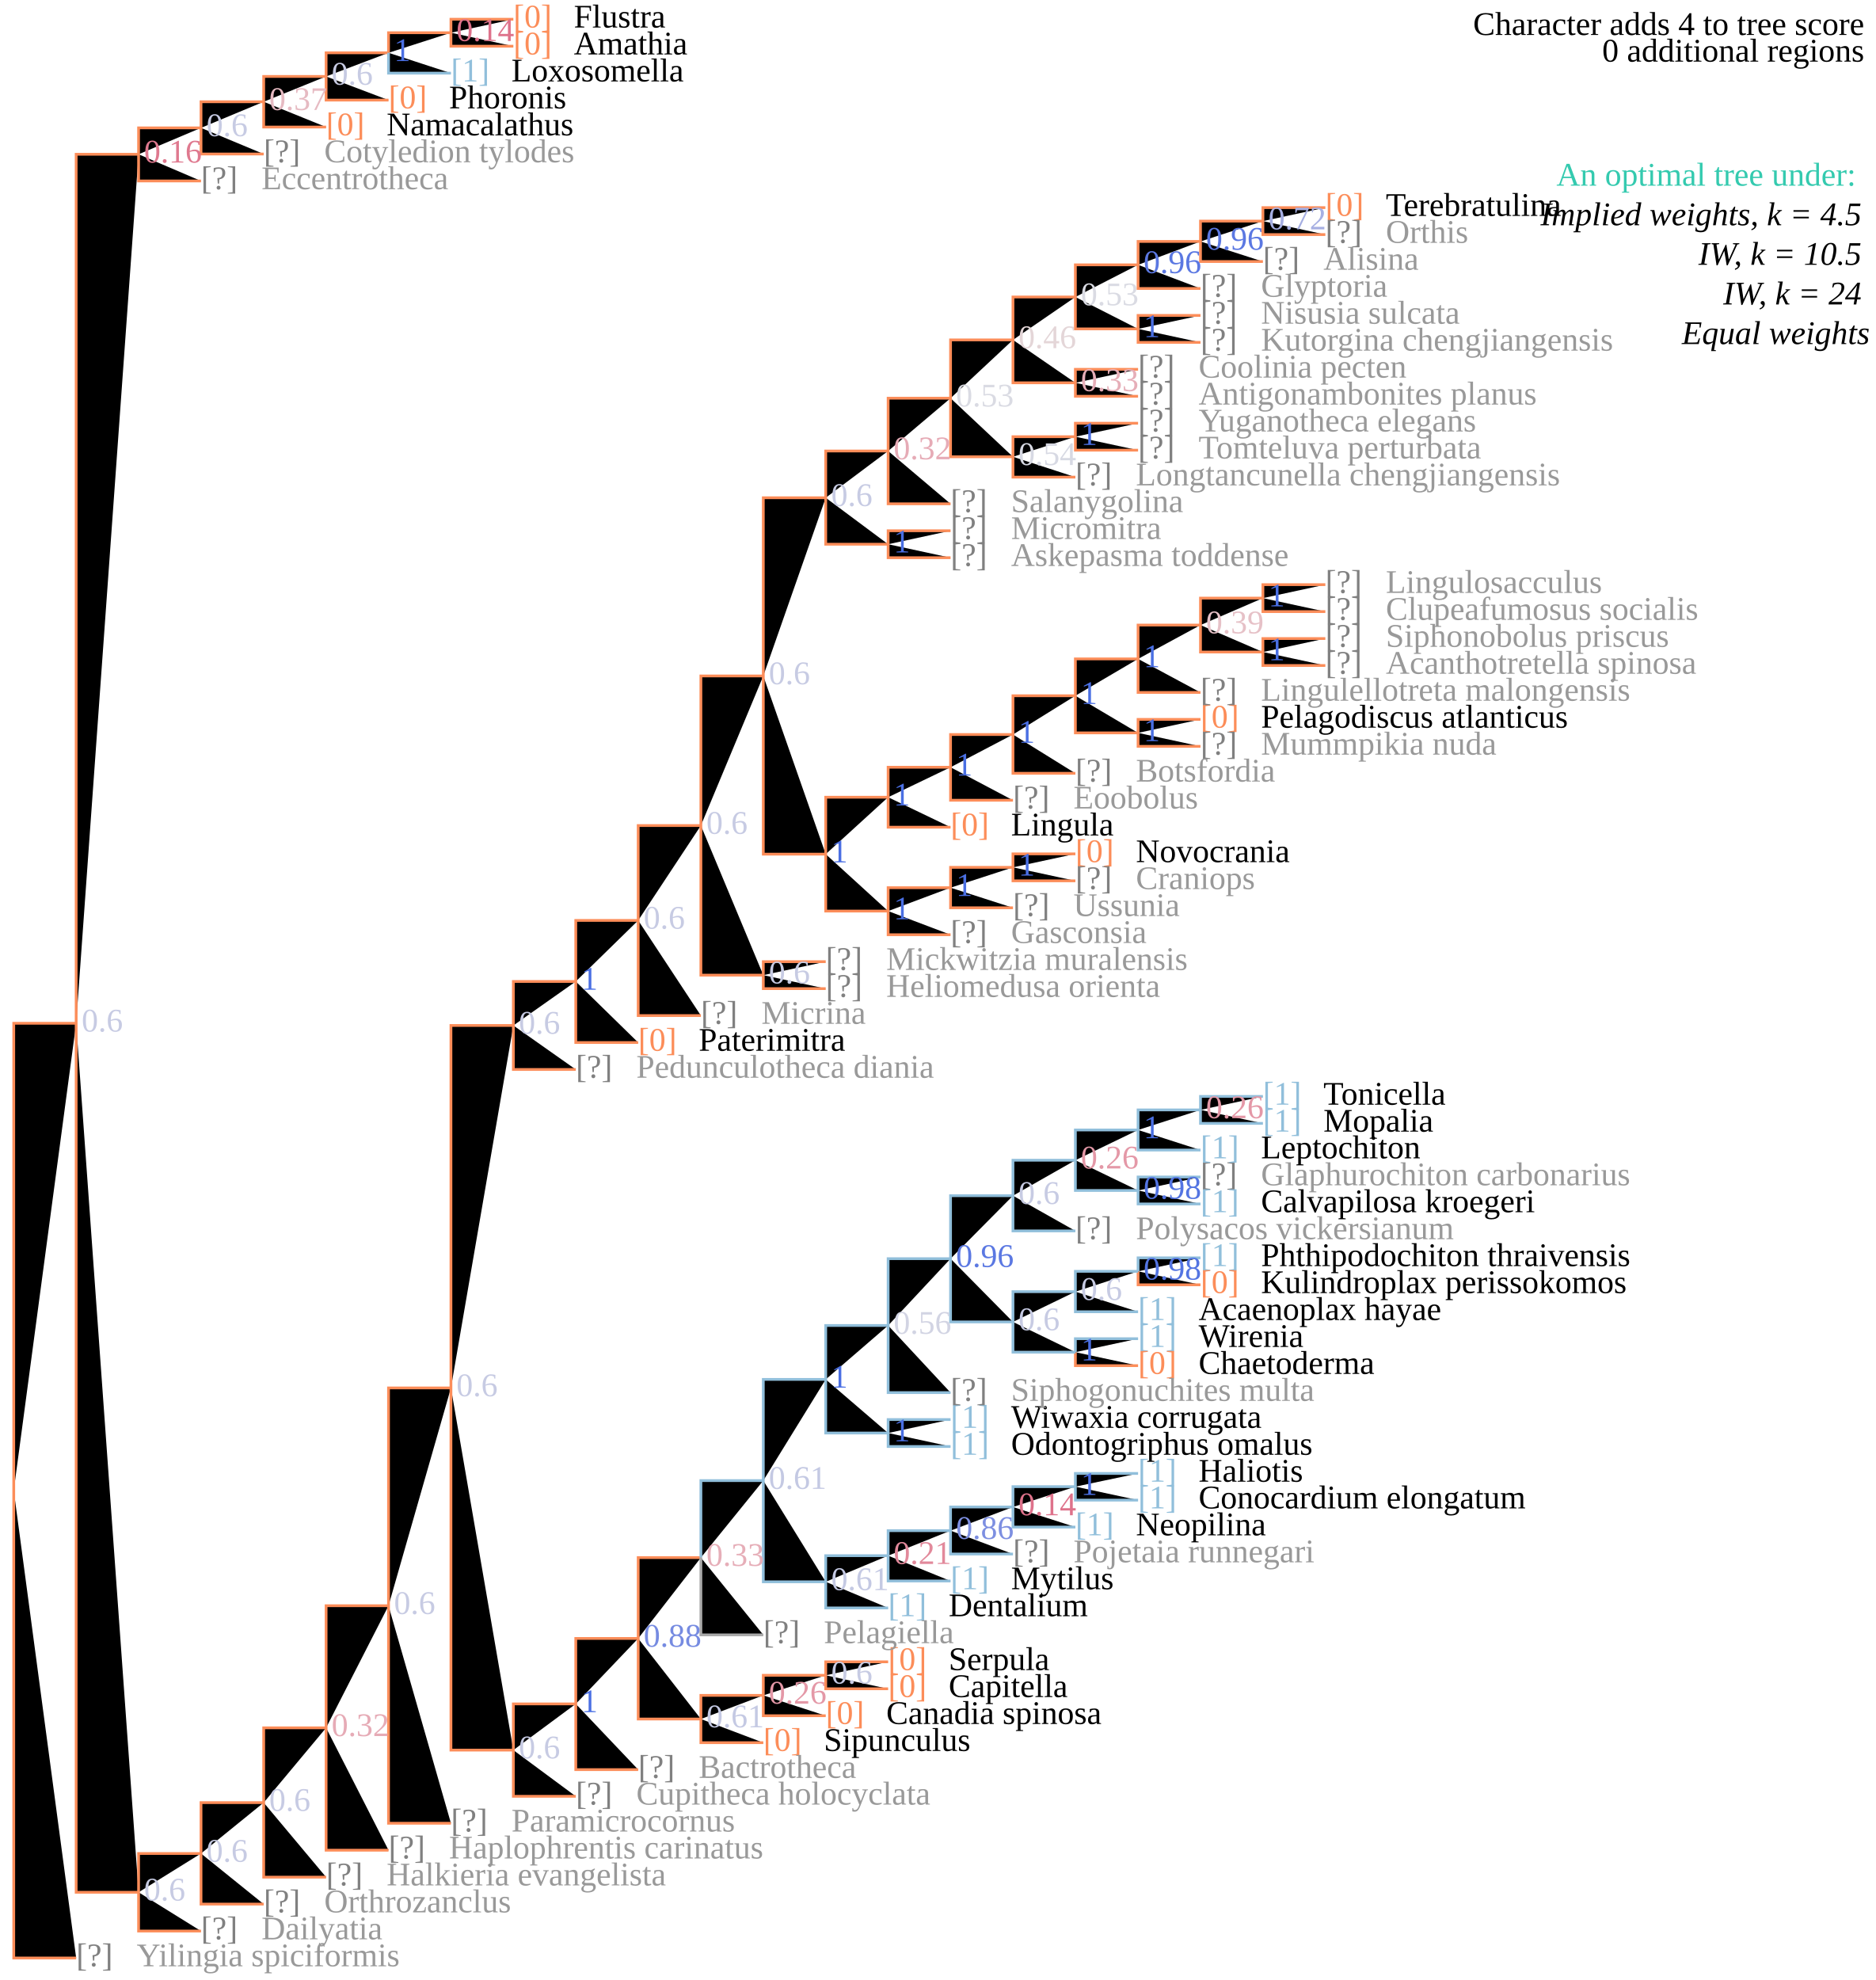
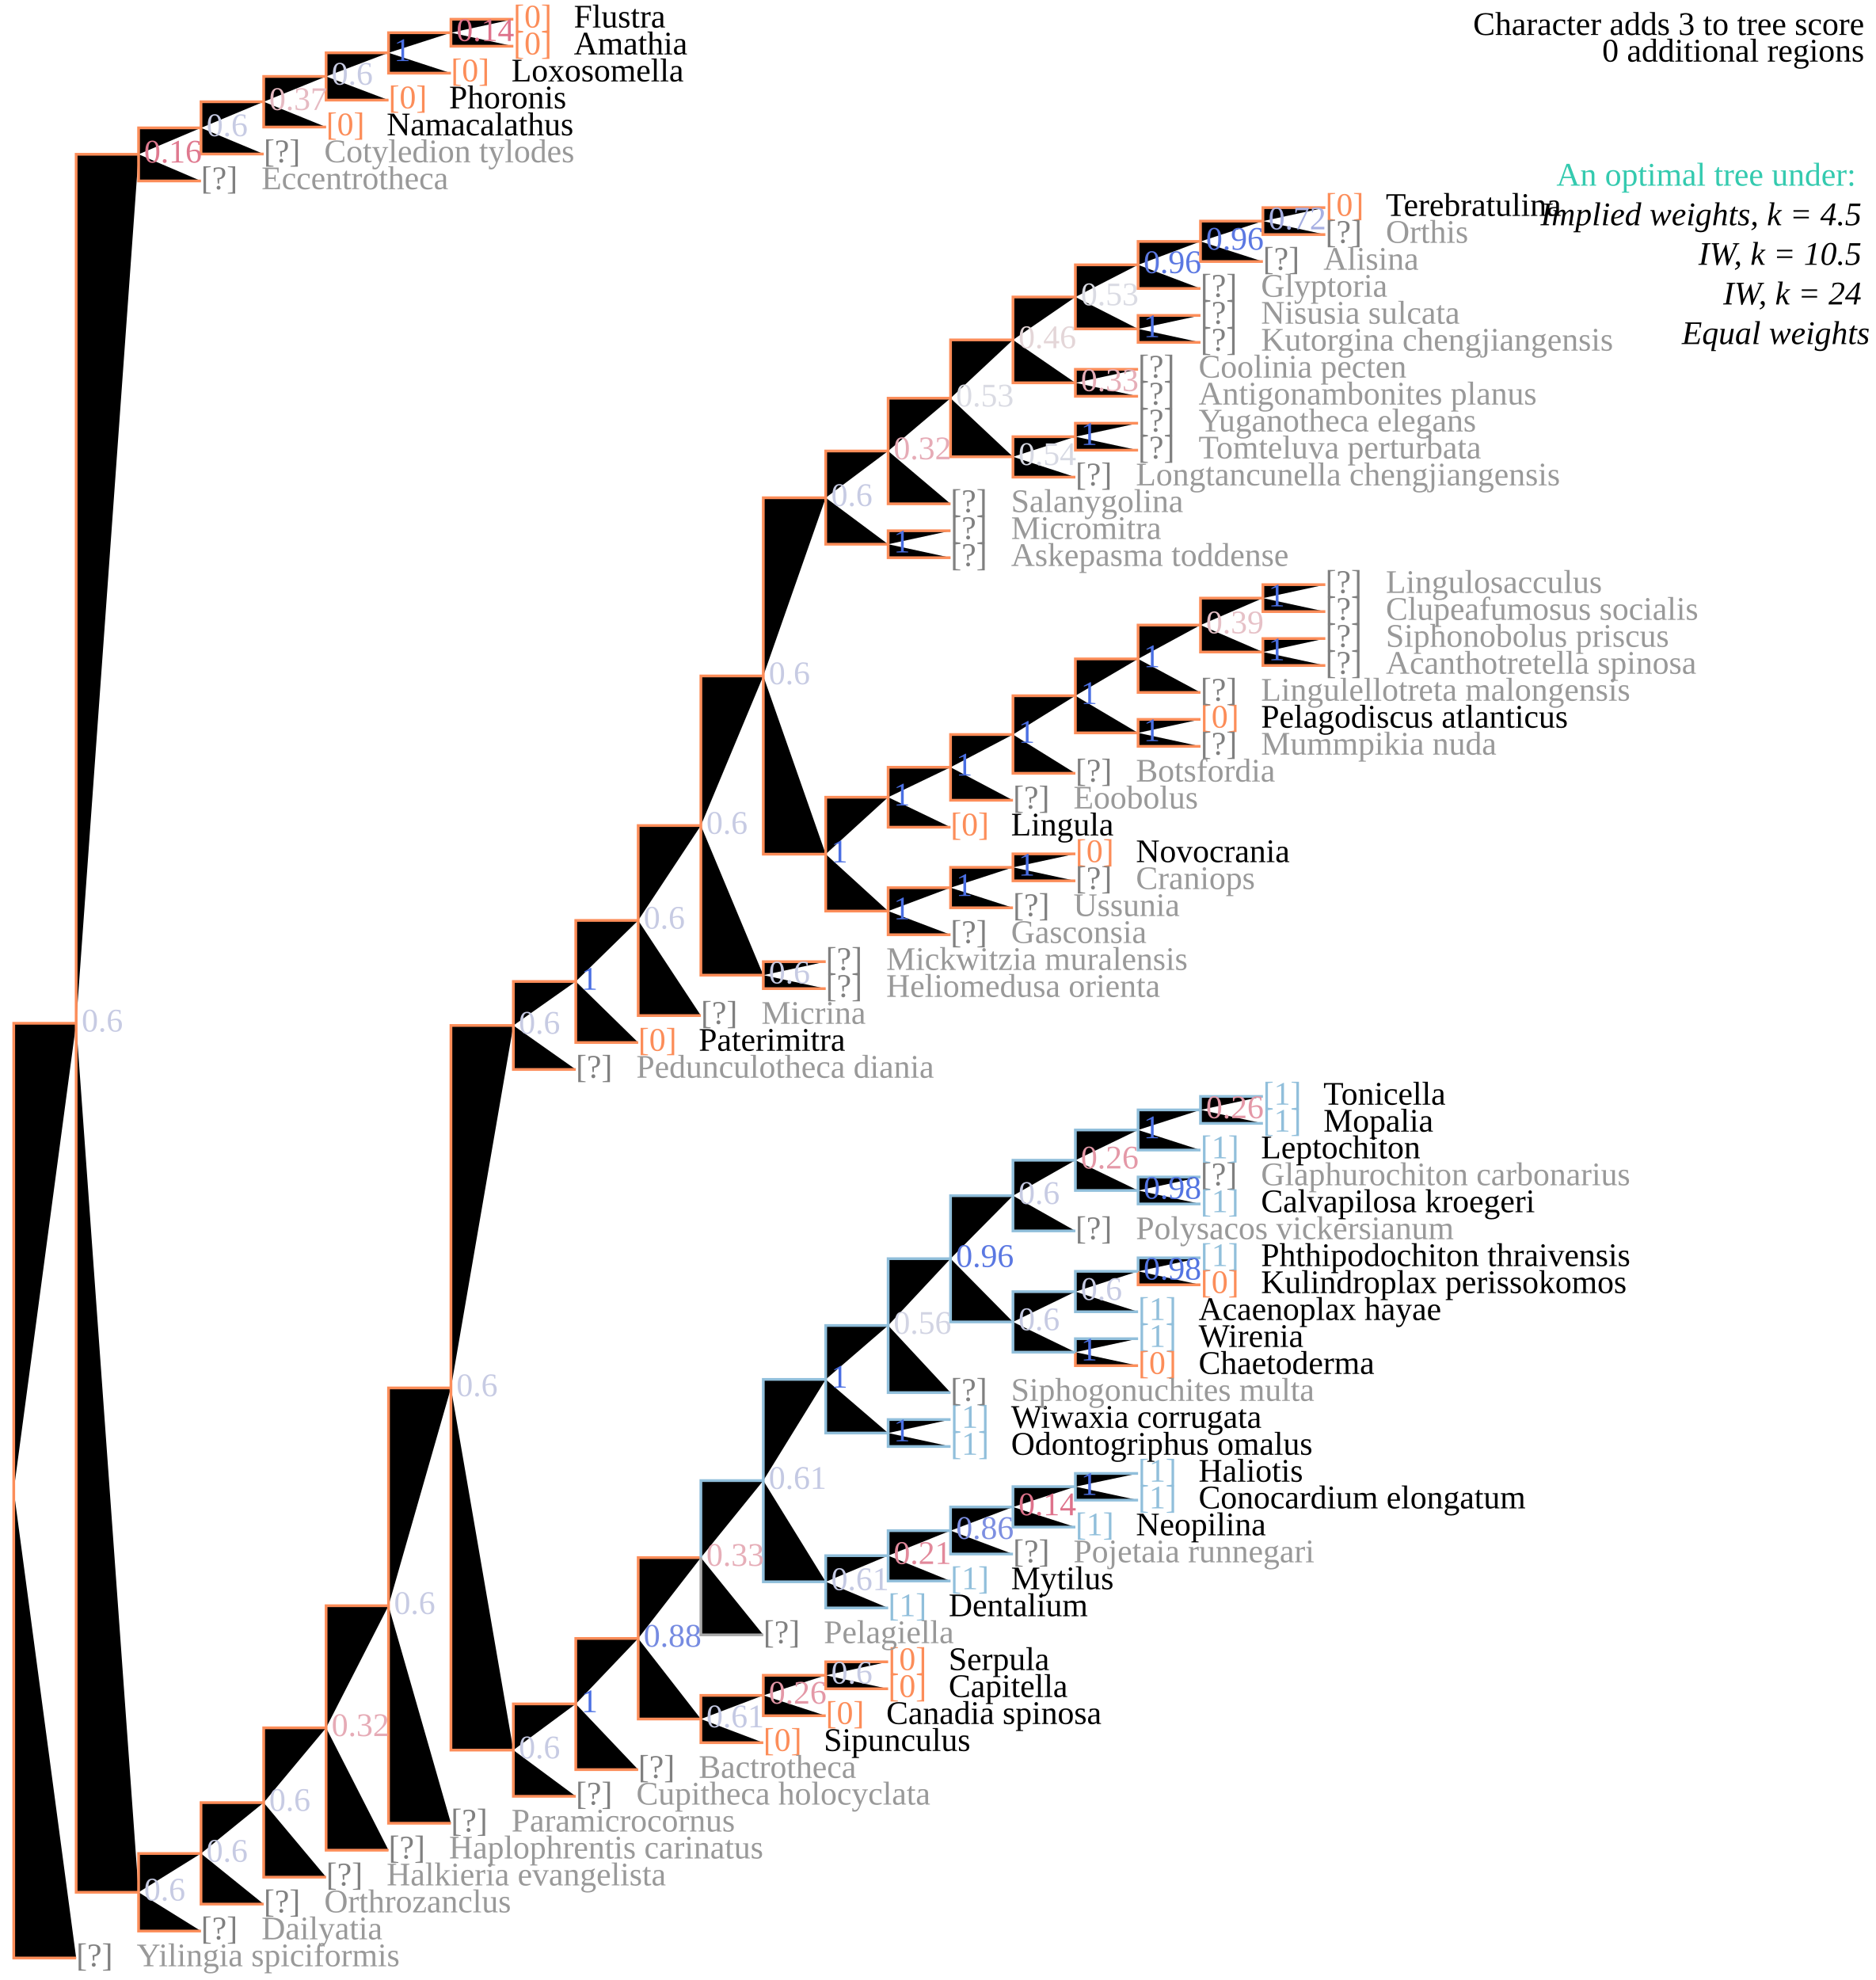
<svg xmlns="http://www.w3.org/2000/svg" version="1.1" viewBox="0 0 682 720" preserveAspectRatio="xMidYMid meet" class="tree" data-char="28">
-   <text x="678" y="12.7" text-anchor="end" class="stepsLabel">Character adds <tspan class="score">4</tspan> to tree score</text>
+   <text x="678" y="12.7" text-anchor="end" class="stepsLabel">Character adds <tspan class="score">3</tspan> to tree score</text>
  <text x="678" y="22.4" text-anchor="end" class="stepsLabel">
    <tspan class="score">0</tspan> additional regions</text>
  <text x="678" y="32.1" text-anchor="end" class="stepsLabel" />
  <text x="678" y="51.5" text-anchor="end" class="stepsLabel">
    <tspan dy="16" fill="#34caaf">An optimal tree under:</tspan>
    <tspan x="680" style="font-style:italic" class="notThisAn" dy="1.2em">Implied weights, k = 4.5</tspan>
    <tspan x="680" style="font-style:italic" class="notThisAn" dy="1.2em">IW, k = 10.5</tspan>
    <tspan x="680" style="font-style:italic" class="notThisAn" dy="1.2em">IW, k = 24</tspan>
    <tspan x="680" style="font-style:italic" class="thisAn" dy="1.2em">Equal weights</tspan>
  </text>
  <text x="323" y="607.3" fill="#fc8d59" class="flag">[0]</text>
  <text x="345" y="607.3" fill="#000" class="taxonLabel">Serpula</text>
  <text x="323" y="617.1" fill="#fc8d59" class="flag">[0]</text>
  <text x="345" y="617.1" fill="#000" class="taxonLabel">Capitella</text>
  <text x="300.3" y="626.9" fill="#fc8d59" class="flag">[0]</text>
  <text x="322.3" y="626.9" fill="#000" class="taxonLabel">Canadia spinosa</text>
  <text x="277.6" y="636.7" fill="#fc8d59" class="flag">[0]</text>
  <text x="299.6" y="636.7" fill="#000" class="taxonLabel">Sipunculus</text>
  <text x="413.9" y="538.8" fill="#91bfdb" class="flag">[1]</text>
  <text x="435.9" y="538.8" fill="#000" class="taxonLabel">Haliotis</text>
  <text x="413.9" y="548.5" fill="#91bfdb" class="flag">[1]</text>
  <text x="435.9" y="548.5" fill="#000" class="taxonLabel">Conocardium elongatum</text>
  <text x="391.1" y="558.3" fill="#91bfdb" class="flag">[1]</text>
  <text x="413.1" y="558.3" fill="#000" class="taxonLabel">Neopilina</text>
  <text x="368.4" y="568.1" fill="grey" class="flag">[?]</text>
  <text x="390.4" y="568.1" fill="#999" class="taxonLabel">Pojetaia runnegari</text>
  <text x="345.7" y="577.9" fill="#91bfdb" class="flag">[1]</text>
  <text x="367.7" y="577.9" fill="#000" class="taxonLabel">Mytilus</text>
  <text x="323" y="587.7" fill="#91bfdb" class="flag">[1]</text>
  <text x="345" y="587.7" fill="#000" class="taxonLabel">Dentalium</text>
  <text x="345.7" y="519.2" fill="#91bfdb" class="flag">[1]</text>
  <text x="367.7" y="519.2" fill="#000" class="taxonLabel">Wiwaxia corrugata</text>
  <text x="345.7" y="529" fill="#91bfdb" class="flag">[1]</text>
  <text x="367.7" y="529" fill="#000" class="taxonLabel">Odontogriphus omalus</text>
  <text x="413.9" y="489.8" fill="#91bfdb" class="flag">[1]</text>
  <text x="435.9" y="489.8" fill="#000" class="taxonLabel">Wirenia</text>
  <text x="413.9" y="499.6" fill="#fc8d59" class="flag">[0]</text>
  <text x="435.9" y="499.6" fill="#000" class="taxonLabel">Chaetoderma</text>
  <text x="436.6" y="460.4" fill="#91bfdb" class="flag">[1]</text>
  <text x="458.6" y="460.4" fill="#000" class="taxonLabel">Phthipodochiton thraivensis</text>
  <text x="436.6" y="470.2" fill="#fc8d59" class="flag">[0]</text>
  <text x="458.6" y="470.2" fill="#000" class="taxonLabel">Kulindroplax perissokomos</text>
  <text x="413.9" y="480" fill="#91bfdb" class="flag">[1]</text>
  <text x="435.9" y="480" fill="#000" class="taxonLabel">Acaenoplax hayae</text>
  <text x="436.6" y="431" fill="grey" class="flag">[?]</text>
  <text x="458.6" y="431" fill="#999" class="taxonLabel">Glaphurochiton carbonarius</text>
  <text x="436.6" y="440.8" fill="#91bfdb" class="flag">[1]</text>
  <text x="458.6" y="440.8" fill="#000" class="taxonLabel">Calvapilosa kroegeri</text>
  <text x="459.3" y="401.7" fill="#91bfdb" class="flag">[1]</text>
  <text x="481.3" y="401.7" fill="#000" class="taxonLabel">Tonicella</text>
  <text x="459.3" y="411.5" fill="#91bfdb" class="flag">[1]</text>
  <text x="481.3" y="411.5" fill="#000" class="taxonLabel">Mopalia</text>
  <text x="436.6" y="421.2" fill="#91bfdb" class="flag">[1]</text>
  <text x="458.6" y="421.2" fill="#000" class="taxonLabel">Leptochiton</text>
  <text x="391.1" y="450.6" fill="grey" class="flag">[?]</text>
  <text x="413.1" y="450.6" fill="#999" class="taxonLabel">Polysacos vickersianum</text>
  <text x="345.7" y="509.4" fill="grey" class="flag">[?]</text>
  <text x="367.7" y="509.4" fill="#999" class="taxonLabel">Siphogonuchites multa</text>
  <text x="277.6" y="597.5" fill="grey" class="flag">[?]</text>
  <text x="299.6" y="597.5" fill="#999" class="taxonLabel">Pelagiella</text>
  <text x="232.1" y="646.5" fill="grey" class="flag">[?]</text>
  <text x="254.1" y="646.5" fill="#999" class="taxonLabel">Bactrotheca</text>
  <text x="209.4" y="656.2" fill="grey" class="flag">[?]</text>
  <text x="231.4" y="656.2" fill="#999" class="taxonLabel">Cupitheca holocyclata</text>
  <text x="300.3" y="352.7" fill="grey" class="flag">[?]</text>
  <text x="322.3" y="352.7" fill="#999" class="taxonLabel">Mickwitzia muralensis</text>
  <text x="300.3" y="362.5" fill="grey" class="flag">[?]</text>
  <text x="322.3" y="362.5" fill="#999" class="taxonLabel">Heliomedusa orienta</text>
  <text x="391.1" y="313.5" fill="#fc8d59" class="flag">[0]</text>
  <text x="413.1" y="313.5" fill="#000" class="taxonLabel">Novocrania</text>
  <text x="391.1" y="323.3" fill="grey" class="flag">[?]</text>
  <text x="413.1" y="323.3" fill="#999" class="taxonLabel">Craniops</text>
  <text x="368.4" y="333.1" fill="grey" class="flag">[?]</text>
  <text x="390.4" y="333.1" fill="#999" class="taxonLabel">Ussunia</text>
  <text x="345.7" y="342.9" fill="grey" class="flag">[?]</text>
  <text x="367.7" y="342.9" fill="#999" class="taxonLabel">Gasconsia</text>
  <text x="436.6" y="264.6" fill="#fc8d59" class="flag">[0]</text>
  <text x="458.6" y="264.6" fill="#000" class="taxonLabel">Pelagodiscus atlanticus</text>
  <text x="436.6" y="274.4" fill="grey" class="flag">[?]</text>
  <text x="458.6" y="274.4" fill="#999" class="taxonLabel">Mummpikia nuda</text>
  <text x="482" y="235.2" fill="grey" class="flag">[?]</text>
  <text x="504" y="235.2" fill="#999" class="taxonLabel">Siphonobolus priscus</text>
  <text x="482" y="245" fill="grey" class="flag">[?]</text>
  <text x="504" y="245" fill="#999" class="taxonLabel">Acanthotretella spinosa</text>
  <text x="482" y="215.6" fill="grey" class="flag">[?]</text>
  <text x="504" y="215.6" fill="#999" class="taxonLabel">Lingulosacculus</text>
  <text x="482" y="225.4" fill="grey" class="flag">[?]</text>
  <text x="504" y="225.4" fill="#999" class="taxonLabel">Clupeafumosus socialis</text>
  <text x="436.6" y="254.8" fill="grey" class="flag">[?]</text>
  <text x="458.6" y="254.8" fill="#999" class="taxonLabel">Lingulellotreta malongensis</text>
  <text x="391.1" y="284.2" fill="grey" class="flag">[?]</text>
  <text x="413.1" y="284.2" fill="#999" class="taxonLabel">Botsfordia</text>
  <text x="368.4" y="294" fill="grey" class="flag">[?]</text>
  <text x="390.4" y="294" fill="#999" class="taxonLabel">Eoobolus</text>
  <text x="345.7" y="303.8" fill="#fc8d59" class="flag">[0]</text>
  <text x="367.7" y="303.8" fill="#000" class="taxonLabel">Lingula</text>
  <text x="345.7" y="196" fill="grey" class="flag">[?]</text>
  <text x="367.7" y="196" fill="#999" class="taxonLabel">Micromitra</text>
  <text x="345.7" y="205.8" fill="grey" class="flag">[?]</text>
  <text x="367.7" y="205.8" fill="#999" class="taxonLabel">Askepasma toddense</text>
  <text x="413.9" y="156.9" fill="grey" class="flag">[?]</text>
  <text x="435.9" y="156.9" fill="#999" class="taxonLabel">Yuganotheca elegans</text>
  <text x="413.9" y="166.7" fill="grey" class="flag">[?]</text>
  <text x="435.9" y="166.7" fill="#999" class="taxonLabel">Tomteluva perturbata</text>
  <text x="391.1" y="176.5" fill="grey" class="flag">[?]</text>
  <text x="413.1" y="176.5" fill="#999" class="taxonLabel">Longtancunella chengjiangensis</text>
  <text x="413.9" y="137.3" fill="grey" class="flag">[?]</text>
  <text x="435.9" y="137.3" fill="#999" class="taxonLabel">Coolinia pecten</text>
  <text x="413.9" y="147.1" fill="grey" class="flag">[?]</text>
  <text x="435.9" y="147.1" fill="#999" class="taxonLabel">Antigonambonites planus</text>
  <text x="436.6" y="117.7" fill="grey" class="flag">[?]</text>
  <text x="458.6" y="117.7" fill="#999" class="taxonLabel">Nisusia sulcata</text>
  <text x="436.6" y="127.5" fill="grey" class="flag">[?]</text>
  <text x="458.6" y="127.5" fill="#999" class="taxonLabel">Kutorgina chengjiangensis</text>
  <text x="482" y="78.5" fill="#fc8d59" class="flag">[0]</text>
  <text x="504" y="78.5" fill="#000" class="taxonLabel">Terebratulina</text>
  <text x="482" y="88.3" fill="grey" class="flag">[?]</text>
  <text x="504" y="88.3" fill="#999" class="taxonLabel">Orthis</text>
  <text x="459.3" y="98.1" fill="grey" class="flag">[?]</text>
  <text x="481.3" y="98.1" fill="#999" class="taxonLabel">Alisina</text>
  <text x="436.6" y="107.9" fill="grey" class="flag">[?]</text>
  <text x="458.6" y="107.9" fill="#999" class="taxonLabel">Glyptoria</text>
  <text x="345.7" y="186.2" fill="grey" class="flag">[?]</text>
  <text x="367.7" y="186.2" fill="#999" class="taxonLabel">Salanygolina</text>
  <text x="254.9" y="372.3" fill="grey" class="flag">[?]</text>
  <text x="276.9" y="372.3" fill="#999" class="taxonLabel">Micrina</text>
  <text x="232.1" y="382.1" fill="#fc8d59" class="flag">[0]</text>
  <text x="254.1" y="382.1" fill="#000" class="taxonLabel">Paterimitra</text>
  <text x="209.4" y="391.9" fill="grey" class="flag">[?]</text>
  <text x="231.4" y="391.9" fill="#999" class="taxonLabel">Pedunculotheca diania</text>
  <text x="164" y="666" fill="grey" class="flag">[?]</text>
  <text x="186" y="666" fill="#999" class="taxonLabel">Paramicrocornus</text>
  <text x="141.3" y="675.8" fill="grey" class="flag">[?]</text>
  <text x="163.3" y="675.8" fill="#999" class="taxonLabel">Haplophrentis carinatus</text>
  <text x="118.6" y="685.6" fill="grey" class="flag">[?]</text>
  <text x="140.6" y="685.6" fill="#999" class="taxonLabel">Halkieria evangelista</text>
  <text x="95.9" y="695.4" fill="grey" class="flag">[?]</text>
  <text x="117.9" y="695.4" fill="#999" class="taxonLabel">Orthrozanclus</text>
  <text x="73.1" y="705.2" fill="grey" class="flag">[?]</text>
  <text x="95.1" y="705.2" fill="#999" class="taxonLabel">Dailyatia</text>
  <text x="186.7" y="10" fill="#fc8d59" class="flag">[0]</text>
  <text x="208.7" y="10" fill="#000" class="taxonLabel">Flustra</text>
  <text x="186.7" y="19.8" fill="#fc8d59" class="flag">[0]</text>
  <text x="208.7" y="19.8" fill="#000" class="taxonLabel">Amathia</text>
-   <text x="164" y="29.6" fill="#91bfdb" class="flag">[1]</text>
+   <text x="164" y="29.6" fill="#fc8d59" class="flag">[0]</text>
  <text x="186" y="29.6" fill="#000" class="taxonLabel">Loxosomella</text>
  <text x="141.3" y="39.4" fill="#fc8d59" class="flag">[0]</text>
  <text x="163.3" y="39.4" fill="#000" class="taxonLabel">Phoronis</text>
  <text x="118.6" y="49.2" fill="#fc8d59" class="flag">[0]</text>
  <text x="140.6" y="49.2" fill="#000" class="taxonLabel">Namacalathus</text>
  <text x="95.9" y="59" fill="grey" class="flag">[?]</text>
  <text x="117.9" y="59" fill="#999" class="taxonLabel">Cotyledion tylodes</text>
  <text x="73.1" y="68.8" fill="grey" class="flag">[?]</text>
  <text x="95.1" y="68.8" fill="#999" class="taxonLabel">Eccentrotheca</text>
  <text x="27.7" y="715" fill="grey" class="flag">[?]</text>
  <text x="49.7" y="715" fill="#999" class="taxonLabel">Yilingia spiciformis</text>
-   <path d="M5,542V372.1H27.7M27.7,372.1V56.1H50.4M50.4,56.1V46.5H73.1M73.1,46.5V37H95.9M95.9,37V27.8H118.6M118.6,27.8V19.2H141.3M141.3,19.2V11.9H164M164,11.9V7H186.7M164,11.9V16.8H186.7M118.6,27.8V36.4H141.3M95.9,37V46.2H118.6M73.1,46.5V56H95.9M50.4,56.1V65.8H73.1M27.7,372.1V688.1H50.4M50.4,688.1V674H73.1M73.1,674V655.5H95.9M95.9,655.5V628.3H118.6M118.6,628.3V583.9H141.3M141.3,583.9V504.7H164M164,504.7V372.9H186.7M186.7,372.9V356.9H209.4M209.4,356.9V334.7H232.1M232.1,334.7V300.2H254.9M254.9,300.2V245.8H277.6M277.6,245.8V181H300.3M300.3,181V164H323M323,164V144.8H345.7M345.7,144.8V123.6H368.4M368.4,123.6V108H391.1M391.1,108V96.3H413.9M413.9,96.3V87.8H436.6M436.6,87.8V80.4H459.3M459.3,80.4V75.5H482M459.3,80.4V85.3H482M436.6,87.8V95.1H459.3M413.9,96.3V104.9H436.6M391.1,108V119.6H413.9M413.9,119.6V114.7H436.6M413.9,119.6V124.5H436.6M368.4,123.6V139.2H391.1M391.1,139.2V134.3H413.9M391.1,139.2V144.1H413.9M345.7,144.8V166.1H368.4M368.4,166.1V158.8H391.1M391.1,158.8V153.9H413.9M391.1,158.8V163.7H413.9M368.4,166.1V173.5H391.1M323,164V183.2H345.7M300.3,181V197.9H323M323,197.9V193H345.7M323,197.9V202.8H345.7M277.6,245.8V310.6H300.3M300.3,310.6V289.9H323M323,289.9V279H345.7M345.7,279V267.1H368.4M368.4,267.1V253H391.1M391.1,253V239.6H413.9M413.9,239.6V227.3H436.6M436.6,227.3V217.5H459.3M459.3,217.5V212.6H482M459.3,217.5V222.4H482M436.6,227.3V237.1H459.3M459.3,237.1V232.2H482M459.3,237.1V242H482M413.9,239.6V251.8H436.6M391.1,253V266.5H413.9M413.9,266.5V261.6H436.6M413.9,266.5V271.4H436.6M368.4,267.1V281.2H391.1M345.7,279V291H368.4M323,289.9V300.8H345.7M300.3,310.6V331.3H323M323,331.3V322.8H345.7M345.7,322.8V315.4H368.4M368.4,315.4V310.5H391.1M368.4,315.4V320.3H391.1M345.7,322.8V330.1H368.4M323,331.3V339.9H345.7M254.9,300.2V354.6H277.6M277.6,354.6V349.7H300.3M277.6,354.6V359.5H300.3M232.1,334.7V369.3H254.9M209.4,356.9V379.1H232.1M186.7,372.9V388.9H209.4M164,504.7V636.4H186.7M186.7,636.4V619.6H209.4M209.4,619.6V595.8H232.1M232.1,595.8V566.4H254.9M413.9,462.3V467.2H436.6M391.1,491.7V496.6H413.9M232.1,595.8V625.1H254.9M254.9,625.1V616.5H277.6M277.6,616.5V609.2H300.3M300.3,609.2V604.3H323M300.3,609.2V614.1H323M277.6,616.5V623.9H300.3M254.9,625.1V633.7H277.6M209.4,619.6V643.5H232.1M186.7,636.4V653.2H209.4M141.3,583.9V663H164M118.6,628.3V672.8H141.3M95.9,655.5V682.6H118.6M73.1,674V692.4H95.9M50.4,688.1V702.2H73.1M5,542V712H27.7" stroke="#fc8d59" />
-   <path d="M141.3,19.2V26.6H164M254.9,566.4V538.4H277.6M277.6,538.4V501.6H300.3M300.3,501.6V482H323M323,482V457.7H345.7M345.7,457.7V434.8H368.4M368.4,434.8V421.9H391.1M391.1,421.9V410.9H413.9M413.9,410.9V403.6H436.6M436.6,403.6V398.7H459.3M436.6,403.6V408.5H459.3M413.9,410.9V418.2H436.6M391.1,421.9V432.9H413.9M413.9,432.9V428H436.6M413.9,432.9V437.8H436.6M368.4,434.8V447.6H391.1M345.7,457.7V480.7H368.4M368.4,480.7V469.7H391.1M391.1,469.7V462.3H413.9M413.9,462.3V457.4H436.6M391.1,469.7V477H413.9M368.4,480.7V491.7H391.1M391.1,491.7V486.8H413.9M323,482V506.4H345.7M300.3,501.6V521.1H323M323,521.1V516.2H345.7M323,521.1V526H345.7M277.6,538.4V575.2H300.3M300.3,575.2V565.7H323M323,565.7V556.6H345.7M345.7,556.6V548H368.4M368.4,548V540.6H391.1M391.1,540.6V535.8H413.9M391.1,540.6V545.5H413.9M368.4,548V555.3H391.1M345.7,556.6V565.1H368.4M323,565.7V574.9H345.7M300.3,575.2V584.7H323" stroke="#91bfdb" />
+   <path d="M5,542V372.1H27.7M27.7,372.1V56.1H50.4M50.4,56.1V46.5H73.1M73.1,46.5V37H95.9M95.9,37V27.8H118.6M118.6,27.8V19.2H141.3M141.3,19.2V11.9H164M164,11.9V7H186.7M164,11.9V16.8H186.7M141.3,19.2V26.6H164M118.6,27.8V36.4H141.3M95.9,37V46.2H118.6M73.1,46.5V56H95.9M50.4,56.1V65.8H73.1M27.7,372.1V688.1H50.4M50.4,688.1V674H73.1M73.1,674V655.5H95.9M95.9,655.5V628.3H118.6M118.6,628.3V583.9H141.3M141.3,583.9V504.7H164M164,504.7V372.9H186.7M186.7,372.9V356.9H209.4M209.4,356.9V334.7H232.1M232.1,334.7V300.2H254.9M254.9,300.2V245.8H277.6M277.6,245.8V181H300.3M300.3,181V164H323M323,164V144.8H345.7M345.7,144.8V123.6H368.4M368.4,123.6V108H391.1M391.1,108V96.3H413.9M413.9,96.3V87.8H436.6M436.6,87.8V80.4H459.3M459.3,80.4V75.5H482M459.3,80.4V85.3H482M436.6,87.8V95.1H459.3M413.9,96.3V104.9H436.6M391.1,108V119.6H413.9M413.9,119.6V114.7H436.6M413.9,119.6V124.5H436.6M368.4,123.6V139.2H391.1M391.1,139.2V134.3H413.9M391.1,139.2V144.1H413.9M345.7,144.8V166.1H368.4M368.4,166.1V158.8H391.1M391.1,158.8V153.9H413.9M391.1,158.8V163.7H413.9M368.4,166.1V173.5H391.1M323,164V183.2H345.7M300.3,181V197.9H323M323,197.9V193H345.7M323,197.9V202.8H345.7M277.6,245.8V310.6H300.3M300.3,310.6V289.9H323M323,289.9V279H345.7M345.7,279V267.1H368.4M368.4,267.1V253H391.1M391.1,253V239.6H413.9M413.9,239.6V227.3H436.6M436.6,227.3V217.5H459.3M459.3,217.5V212.6H482M459.3,217.5V222.4H482M436.6,227.3V237.1H459.3M459.3,237.1V232.2H482M459.3,237.1V242H482M413.9,239.6V251.8H436.6M391.1,253V266.5H413.9M413.9,266.5V261.6H436.6M413.9,266.5V271.4H436.6M368.4,267.1V281.2H391.1M345.7,279V291H368.4M323,289.9V300.8H345.7M300.3,310.6V331.3H323M323,331.3V322.8H345.7M345.7,322.8V315.4H368.4M368.4,315.4V310.5H391.1M368.4,315.4V320.3H391.1M345.7,322.8V330.1H368.4M323,331.3V339.9H345.7M254.9,300.2V354.6H277.6M277.6,354.6V349.7H300.3M277.6,354.6V359.5H300.3M232.1,334.7V369.3H254.9M209.4,356.9V379.1H232.1M186.7,372.9V388.9H209.4M164,504.7V636.4H186.7M186.7,636.4V619.6H209.4M209.4,619.6V595.8H232.1M232.1,595.8V566.4H254.9M413.9,462.3V467.2H436.6M391.1,491.7V496.6H413.9M232.1,595.8V625.1H254.9M254.9,625.1V616.5H277.6M277.6,616.5V609.2H300.3M300.3,609.2V604.3H323M300.3,609.2V614.1H323M277.6,616.5V623.9H300.3M254.9,625.1V633.7H277.6M209.4,619.6V643.5H232.1M186.7,636.4V653.2H209.4M141.3,583.9V663H164M118.6,628.3V672.8H141.3M95.9,655.5V682.6H118.6M73.1,674V692.4H95.9M50.4,688.1V702.2H73.1M5,542V712H27.7" stroke="#fc8d59" />
+   <path d="M254.9,566.4V538.4H277.6M277.6,538.4V501.6H300.3M300.3,501.6V482H323M323,482V457.7H345.7M345.7,457.7V434.8H368.4M368.4,434.8V421.9H391.1M391.1,421.9V410.9H413.9M413.9,410.9V403.6H436.6M436.6,403.6V398.7H459.3M436.6,403.6V408.5H459.3M413.9,410.9V418.2H436.6M391.1,421.9V432.9H413.9M413.9,432.9V428H436.6M413.9,432.9V437.8H436.6M368.4,434.8V447.6H391.1M345.7,457.7V480.7H368.4M368.4,480.7V469.7H391.1M391.1,469.7V462.3H413.9M413.9,462.3V457.4H436.6M391.1,469.7V477H413.9M368.4,480.7V491.7H391.1M391.1,491.7V486.8H413.9M323,482V506.4H345.7M300.3,501.6V521.1H323M323,521.1V516.2H345.7M323,521.1V526H345.7M277.6,538.4V575.2H300.3M300.3,575.2V565.7H323M323,565.7V556.6H345.7M345.7,556.6V548H368.4M368.4,548V540.6H391.1M391.1,540.6V535.8H413.9M391.1,540.6V545.5H413.9M368.4,548V555.3H391.1M345.7,556.6V565.1H368.4M323,565.7V574.9H345.7M300.3,575.2V584.7H323" stroke="#91bfdb" />
  <path d="M254.9,566.4V594.5H277.6" stroke="darkgrey" />
  <text x="29.7" y="375.1" class="node" fill="#C7CBE3">0.6</text>
  <text x="52.4" y="59.1" class="node" fill="#DF798F">0.16</text>
  <text x="75.1" y="49.5" class="node" fill="#C7CBE3">0.6</text>
  <text x="97.9" y="40" class="node" fill="#E6BAC2">0.37</text>
  <text x="120.6" y="30.8" class="node" fill="#C7CBE3">0.6</text>
  <text x="143.3" y="22.2" class="node" fill="#4A6FE3">1</text>
  <text x="166" y="14.9" class="node" fill="#DE728B">0.14</text>
  <text x="52.4" y="691.1" class="node" fill="#C7CBE3">0.6</text>
  <text x="75.1" y="677" class="node" fill="#C7CBE3">0.6</text>
  <text x="97.9" y="658.5" class="node" fill="#C7CBE3">0.6</text>
  <text x="120.6" y="631.3" class="node" fill="#E6ABB6">0.32</text>
  <text x="143.3" y="586.9" class="node" fill="#C7CBE3">0.6</text>
  <text x="166" y="507.7" class="node" fill="#C7CBE3">0.6</text>
  <text x="188.7" y="375.9" class="node" fill="#C7CBE3">0.6</text>
  <text x="211.4" y="359.9" class="node" fill="#4A6FE3">1</text>
  <text x="234.1" y="337.7" class="node" fill="#C7CBE3">0.6</text>
  <text x="256.9" y="303.2" class="node" fill="#C7CBE3">0.6</text>
  <text x="279.6" y="248.8" class="node" fill="#C7CBE3">0.6</text>
  <text x="302.3" y="184" class="node" fill="#C7CBE3">0.6</text>
  <text x="325" y="167" class="node" fill="#E6ABB6">0.32</text>
  <text x="347.7" y="147.8" class="node" fill="#DADBE3">0.53</text>
  <text x="370.4" y="126.6" class="node" fill="#E4D6D8">0.46</text>
  <text x="393.1" y="111" class="node" fill="#DADBE3">0.53</text>
  <text x="415.9" y="99.3" class="node" fill="#5B78E2">0.96</text>
  <text x="438.6" y="90.8" class="node" fill="#5B78E2">0.96</text>
  <text x="461.3" y="83.4" class="node" fill="#A6AFE2">0.72</text>
  <text x="415.9" y="122.6" class="node" fill="#4A6FE3">1</text>
  <text x="393.1" y="142.2" class="node" fill="#E6AEB8">0.33</text>
  <text x="370.4" y="169.1" class="node" fill="#D7D9E3">0.54</text>
  <text x="393.1" y="161.8" class="node" fill="#4A6FE3">1</text>
  <text x="325" y="200.9" class="node" fill="#4A6FE3">1</text>
  <text x="302.3" y="313.6" class="node" fill="#4A6FE3">1</text>
  <text x="325" y="292.9" class="node" fill="#4A6FE3">1</text>
  <text x="347.7" y="282" class="node" fill="#4A6FE3">1</text>
  <text x="370.4" y="270.1" class="node" fill="#4A6FE3">1</text>
  <text x="393.1" y="256" class="node" fill="#4A6FE3">1</text>
  <text x="415.9" y="242.6" class="node" fill="#4A6FE3">1</text>
  <text x="438.6" y="230.3" class="node" fill="#E6C1C7">0.39</text>
  <text x="461.3" y="220.5" class="node" fill="#4A6FE3">1</text>
  <text x="461.3" y="240.1" class="node" fill="#4A6FE3">1</text>
  <text x="415.9" y="269.5" class="node" fill="#4A6FE3">1</text>
  <text x="325" y="334.3" class="node" fill="#4A6FE3">1</text>
  <text x="347.7" y="325.8" class="node" fill="#4A6FE3">1</text>
  <text x="370.4" y="318.4" class="node" fill="#4A6FE3">1</text>
  <text x="279.6" y="357.6" class="node" fill="#C7CBE3">0.6</text>
  <text x="188.7" y="639.4" class="node" fill="#C7CBE3">0.6</text>
  <text x="211.4" y="622.6" class="node" fill="#4A6FE3">1</text>
  <text x="234.1" y="598.8" class="node" fill="#768BE1">0.88</text>
  <text x="256.9" y="569.4" class="node" fill="#E6AEB8">0.33</text>
  <text x="279.6" y="541.4" class="node" fill="#C4C9E3">0.61</text>
  <text x="302.3" y="504.6" class="node" fill="#4A6FE3">1</text>
  <text x="325" y="485" class="node" fill="#D2D4E3">0.56</text>
  <text x="347.7" y="460.7" class="node" fill="#5B78E2">0.96</text>
  <text x="370.4" y="437.8" class="node" fill="#C7CBE3">0.6</text>
  <text x="393.1" y="424.9" class="node" fill="#E498A7">0.26</text>
  <text x="415.9" y="413.9" class="node" fill="#4A6FE3">1</text>
  <text x="438.6" y="406.6" class="node" fill="#E498A7">0.26</text>
  <text x="415.9" y="435.9" class="node" fill="#5374E2">0.98</text>
  <text x="370.4" y="483.7" class="node" fill="#C7CBE3">0.6</text>
  <text x="393.1" y="472.7" class="node" fill="#C7CBE3">0.6</text>
  <text x="415.9" y="465.3" class="node" fill="#5374E2">0.98</text>
  <text x="393.1" y="494.7" class="node" fill="#4A6FE3">1</text>
  <text x="325" y="524.1" class="node" fill="#4A6FE3">1</text>
  <text x="302.3" y="578.2" class="node" fill="#C4C9E3">0.61</text>
  <text x="325" y="568.7" class="node" fill="#E2899B">0.21</text>
  <text x="347.7" y="559.6" class="node" fill="#7D8FE1">0.86</text>
  <text x="370.4" y="551" class="node" fill="#DE728B">0.14</text>
  <text x="393.1" y="543.6" class="node" fill="#4A6FE3">1</text>
  <text x="256.9" y="628.1" class="node" fill="#C4C9E3">0.61</text>
  <text x="279.6" y="619.5" class="node" fill="#E498A7">0.26</text>
  <text x="302.3" y="612.2" class="node" fill="#C7CBE3">0.6</text>
</svg>
